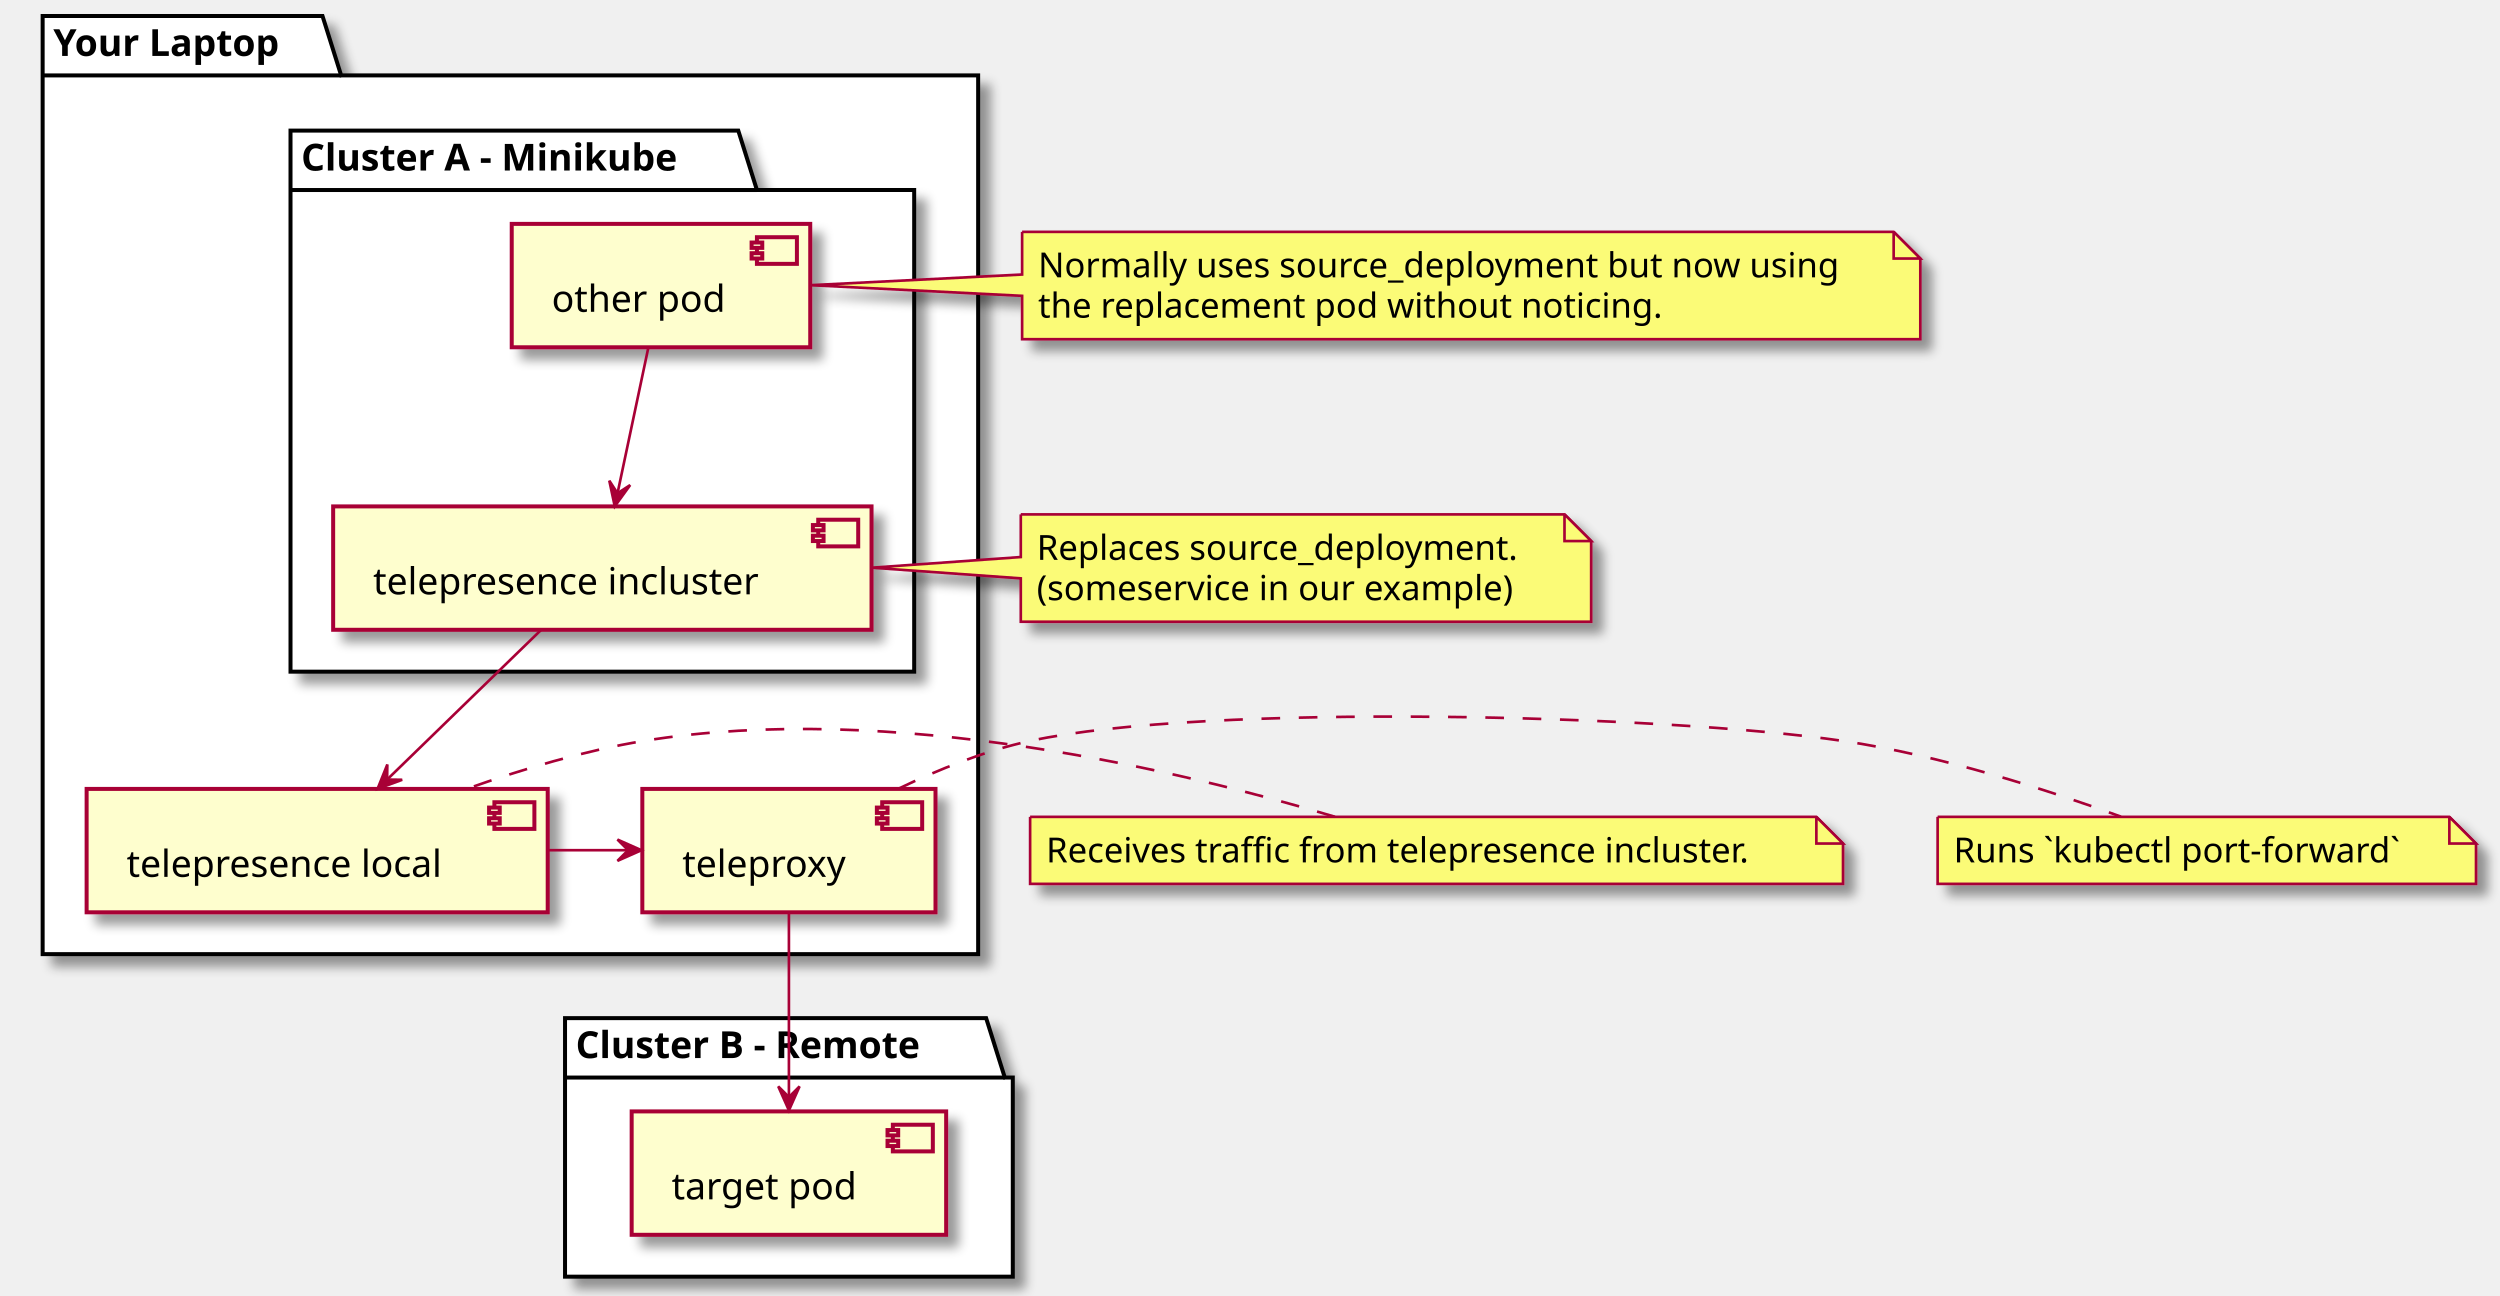
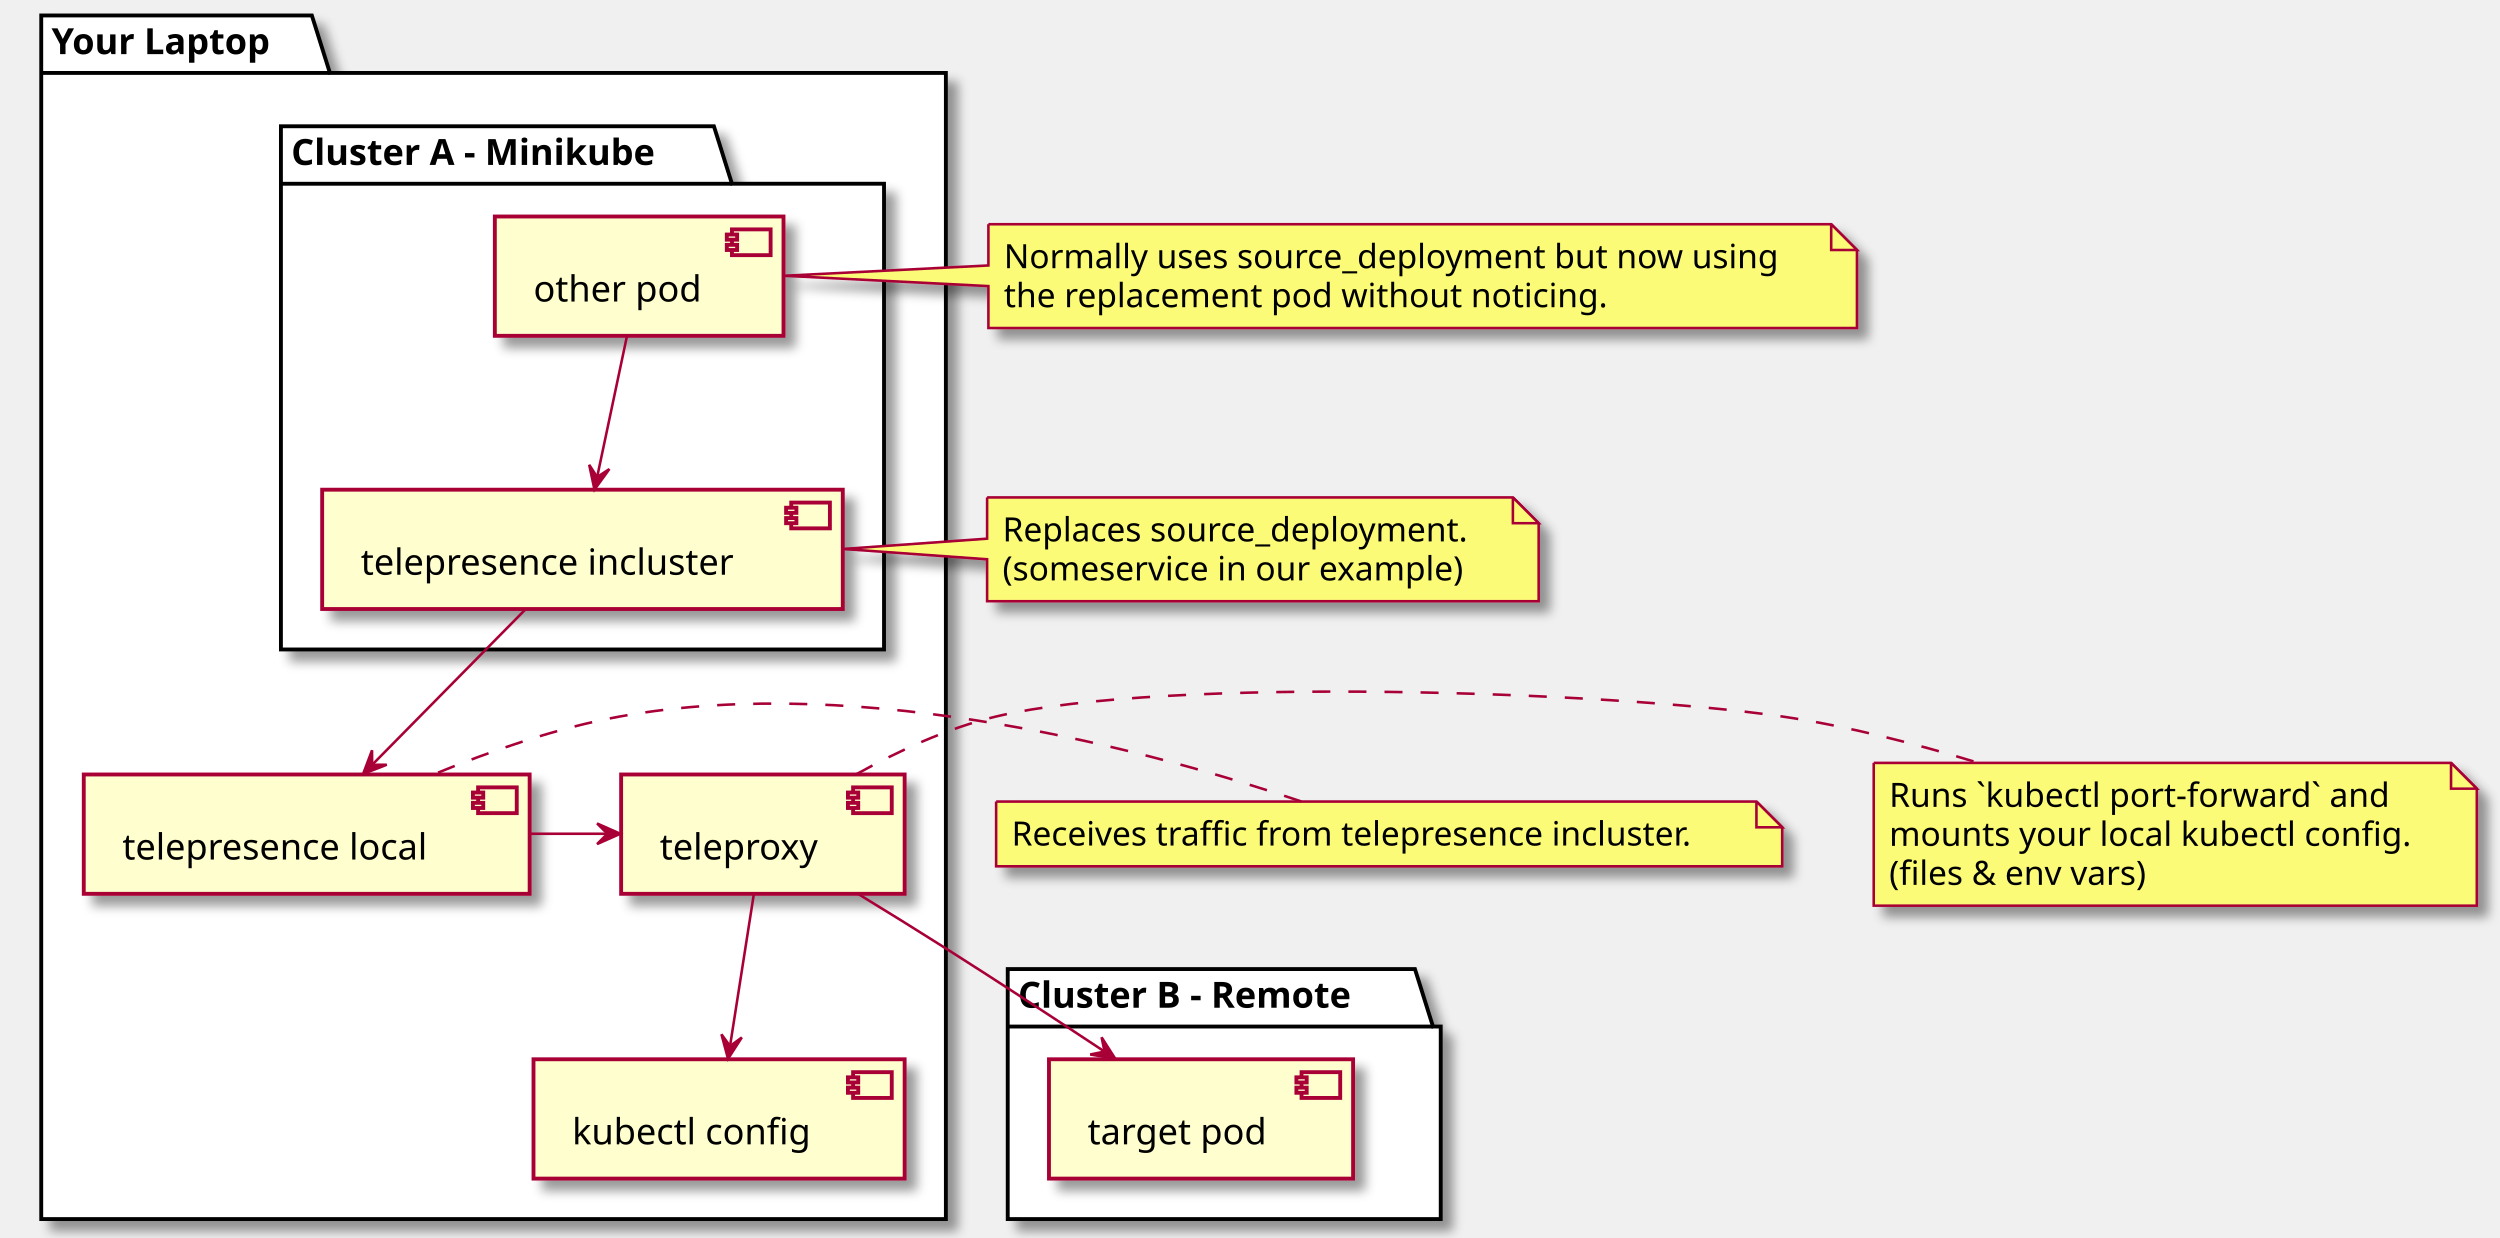
- <svg xmlns="http://www.w3.org/2000/svg" contentScriptType="application/ecmascript" contentStyleType="text/css" height="486px" preserveAspectRatio="none" style="width:938px;height:486px;" version="1.1" viewBox="0 0 938 486" width="938px" zoomAndPan="magnify">
+ <svg xmlns="http://www.w3.org/2000/svg" contentScriptType="application/ecmascript" contentStyleType="text/css" height="480px" preserveAspectRatio="none" style="width:970px;height:480px;" version="1.1" viewBox="0 0 970 480" width="970px" zoomAndPan="magnify">
  <defs>
-     <filter height="300%" id="fj7ssij0axssa" width="300%" x="-1" y="-1">
+     <filter height="300%" id="f1piqy0fp890gz" width="300%" x="-1" y="-1">
      <feGaussianBlur result="blurOut" stdDeviation="2.0" />
      <feColorMatrix in="blurOut" result="blurOut2" type="matrix" values="0 0 0 0 0 0 0 0 0 0 0 0 0 0 0 0 0 0 .4 0" />
      <feOffset dx="4.0" dy="4.0" in="blurOut2" result="blurOut3" />
      <feBlend in="SourceGraphic" in2="blurOut3" mode="normal" />
    </filter>
  </defs>
  <g>
-     <polygon fill="#FFFFFF" filter="url(#fj7ssij0axssa)" points="16,6,121,6,128,28.297,367,28.297,367,358,16,358,16,6" style="stroke:#000000;stroke-width:1.5;" />
+     <polygon fill="#FFFFFF" filter="url(#f1piqy0fp890gz)" points="16,6,121,6,128,28.297,367,28.297,367,473,16,473,16,6" style="stroke:#000000;stroke-width:1.5;" />
    <line style="stroke:#000000;stroke-width:1.5;" x1="16" x2="128" y1="28.297" y2="28.297" />
    <text fill="#000000" font-family="sans-serif" font-size="14" font-weight="bold" lengthAdjust="spacing" textLength="99" x="20" y="20.995">Your Laptop</text>
-     <polygon fill="#FFFFFF" filter="url(#fj7ssij0axssa)" points="109,49,277,49,284,71.297,343,71.297,343,252,109,252,109,49" style="stroke:#000000;stroke-width:1.5;" />
+     <polygon fill="#FFFFFF" filter="url(#f1piqy0fp890gz)" points="109,49,277,49,284,71.297,343,71.297,343,252,109,252,109,49" style="stroke:#000000;stroke-width:1.5;" />
    <line style="stroke:#000000;stroke-width:1.5;" x1="109" x2="284" y1="71.297" y2="71.297" />
    <text fill="#000000" font-family="sans-serif" font-size="14" font-weight="bold" lengthAdjust="spacing" textLength="162" x="113" y="63.995">Cluster A - Minikube</text>
-     <polygon fill="#FFFFFF" filter="url(#fj7ssij0axssa)" points="212,382,370,382,377,404.297,380,404.297,380,479,212,479,212,382" style="stroke:#000000;stroke-width:1.5;" />
-     <line style="stroke:#000000;stroke-width:1.5;" x1="212" x2="377" y1="404.297" y2="404.297" />
-     <text fill="#000000" font-family="sans-serif" font-size="14" font-weight="bold" lengthAdjust="spacing" textLength="152" x="216" y="396.995">Cluster B - Remote</text>
-     <rect fill="#FEFECE" filter="url(#fj7ssij0axssa)" height="46.297" style="stroke:#A80036;stroke-width:1.5;" width="110" x="241" y="296" />
-     <rect fill="#FEFECE" height="10" style="stroke:#A80036;stroke-width:1.5;" width="15" x="331" y="301" />
-     <rect fill="#FEFECE" height="2" style="stroke:#A80036;stroke-width:1.5;" width="4" x="329" y="303" />
-     <rect fill="#FEFECE" height="2" style="stroke:#A80036;stroke-width:1.5;" width="4" x="329" y="307" />
-     <text fill="#000000" font-family="sans-serif" font-size="14" lengthAdjust="spacing" textLength="70" x="256" y="328.995">teleproxy</text>
-     <rect fill="#FEFECE" filter="url(#fj7ssij0axssa)" height="46.297" style="stroke:#A80036;stroke-width:1.5;" width="173" x="32.5" y="296" />
-     <rect fill="#FEFECE" height="10" style="stroke:#A80036;stroke-width:1.5;" width="15" x="185.5" y="301" />
-     <rect fill="#FEFECE" height="2" style="stroke:#A80036;stroke-width:1.5;" width="4" x="183.5" y="303" />
-     <rect fill="#FEFECE" height="2" style="stroke:#A80036;stroke-width:1.5;" width="4" x="183.5" y="307" />
-     <text fill="#000000" font-family="sans-serif" font-size="14" lengthAdjust="spacing" textLength="133" x="47.5" y="328.995">telepresence local</text>
-     <rect fill="#FEFECE" filter="url(#fj7ssij0axssa)" height="46.297" style="stroke:#A80036;stroke-width:1.5;" width="202" x="125" y="190" />
+     <polygon fill="#FFFFFF" filter="url(#f1piqy0fp890gz)" points="391,376,549,376,556,398.297,559,398.297,559,473,391,473,391,376" style="stroke:#000000;stroke-width:1.5;" />
+     <line style="stroke:#000000;stroke-width:1.5;" x1="391" x2="556" y1="398.297" y2="398.297" />
+     <text fill="#000000" font-family="sans-serif" font-size="14" font-weight="bold" lengthAdjust="spacing" textLength="152" x="395" y="390.995">Cluster B - Remote</text>
+     <rect fill="#FEFECE" filter="url(#f1piqy0fp890gz)" height="46.297" style="stroke:#A80036;stroke-width:1.5;" width="110" x="241" y="300.5" />
+     <rect fill="#FEFECE" height="10" style="stroke:#A80036;stroke-width:1.5;" width="15" x="331" y="305.5" />
+     <rect fill="#FEFECE" height="2" style="stroke:#A80036;stroke-width:1.5;" width="4" x="329" y="307.5" />
+     <rect fill="#FEFECE" height="2" style="stroke:#A80036;stroke-width:1.5;" width="4" x="329" y="311.5" />
+     <text fill="#000000" font-family="sans-serif" font-size="14" lengthAdjust="spacing" textLength="70" x="256" y="333.495">teleproxy</text>
+     <rect fill="#FEFECE" filter="url(#f1piqy0fp890gz)" height="46.297" style="stroke:#A80036;stroke-width:1.5;" width="173" x="32.5" y="300.5" />
+     <rect fill="#FEFECE" height="10" style="stroke:#A80036;stroke-width:1.5;" width="15" x="185.5" y="305.5" />
+     <rect fill="#FEFECE" height="2" style="stroke:#A80036;stroke-width:1.5;" width="4" x="183.5" y="307.5" />
+     <rect fill="#FEFECE" height="2" style="stroke:#A80036;stroke-width:1.5;" width="4" x="183.5" y="311.5" />
+     <text fill="#000000" font-family="sans-serif" font-size="14" lengthAdjust="spacing" textLength="133" x="47.5" y="333.495">telepresence local</text>
+     <rect fill="#FEFECE" filter="url(#f1piqy0fp890gz)" height="46.297" style="stroke:#A80036;stroke-width:1.5;" width="144" x="207" y="411" />
+     <rect fill="#FEFECE" height="10" style="stroke:#A80036;stroke-width:1.5;" width="15" x="331" y="416" />
+     <rect fill="#FEFECE" height="2" style="stroke:#A80036;stroke-width:1.5;" width="4" x="329" y="418" />
+     <rect fill="#FEFECE" height="2" style="stroke:#A80036;stroke-width:1.5;" width="4" x="329" y="422" />
+     <text fill="#000000" font-family="sans-serif" font-size="14" lengthAdjust="spacing" textLength="104" x="222" y="443.995">kubectl config</text>
+     <rect fill="#FEFECE" filter="url(#f1piqy0fp890gz)" height="46.297" style="stroke:#A80036;stroke-width:1.5;" width="202" x="125" y="190" />
    <rect fill="#FEFECE" height="10" style="stroke:#A80036;stroke-width:1.5;" width="15" x="307" y="195" />
    <rect fill="#FEFECE" height="2" style="stroke:#A80036;stroke-width:1.5;" width="4" x="305" y="197" />
    <rect fill="#FEFECE" height="2" style="stroke:#A80036;stroke-width:1.5;" width="4" x="305" y="201" />
    <text fill="#000000" font-family="sans-serif" font-size="14" lengthAdjust="spacing" textLength="162" x="140" y="222.995">telepresence incluster</text>
-     <rect fill="#FEFECE" filter="url(#fj7ssij0axssa)" height="46.297" style="stroke:#A80036;stroke-width:1.5;" width="112" x="192" y="84" />
+     <rect fill="#FEFECE" filter="url(#f1piqy0fp890gz)" height="46.297" style="stroke:#A80036;stroke-width:1.5;" width="112" x="192" y="84" />
    <rect fill="#FEFECE" height="10" style="stroke:#A80036;stroke-width:1.5;" width="15" x="284" y="89" />
    <rect fill="#FEFECE" height="2" style="stroke:#A80036;stroke-width:1.5;" width="4" x="282" y="91" />
    <rect fill="#FEFECE" height="2" style="stroke:#A80036;stroke-width:1.5;" width="4" x="282" y="95" />
    <text fill="#000000" font-family="sans-serif" font-size="14" lengthAdjust="spacing" textLength="72" x="207" y="116.995">other pod</text>
-     <rect fill="#FEFECE" filter="url(#fj7ssij0axssa)" height="46.297" style="stroke:#A80036;stroke-width:1.5;" width="118" x="237" y="417" />
-     <rect fill="#FEFECE" height="10" style="stroke:#A80036;stroke-width:1.5;" width="15" x="335" y="422" />
-     <rect fill="#FEFECE" height="2" style="stroke:#A80036;stroke-width:1.5;" width="4" x="333" y="424" />
-     <rect fill="#FEFECE" height="2" style="stroke:#A80036;stroke-width:1.5;" width="4" x="333" y="428" />
-     <text fill="#000000" font-family="sans-serif" font-size="14" lengthAdjust="spacing" textLength="78" x="252" y="449.995">target pod</text>
-     <path d="M383,193 L383,209 L327.062,213 L383,217 L383,233.266 A0,0 0 0 0 383,233.266 L597,233.266 A0,0 0 0 0 597,233.266 L597,203 L587,193 L383,193 A0,0 0 0 0 383,193 " fill="#FBFB77" filter="url(#fj7ssij0axssa)" style="stroke:#A80036;stroke-width:1.0;" />
+     <rect fill="#FEFECE" filter="url(#f1piqy0fp890gz)" height="46.297" style="stroke:#A80036;stroke-width:1.5;" width="118" x="407" y="411" />
+     <rect fill="#FEFECE" height="10" style="stroke:#A80036;stroke-width:1.5;" width="15" x="505" y="416" />
+     <rect fill="#FEFECE" height="2" style="stroke:#A80036;stroke-width:1.5;" width="4" x="503" y="418" />
+     <rect fill="#FEFECE" height="2" style="stroke:#A80036;stroke-width:1.5;" width="4" x="503" y="422" />
+     <text fill="#000000" font-family="sans-serif" font-size="14" lengthAdjust="spacing" textLength="78" x="422" y="443.995">target pod</text>
+     <path d="M383,193 L383,209 L327.062,213 L383,217 L383,233.266 A0,0 0 0 0 383,233.266 L597,233.266 A0,0 0 0 0 597,233.266 L597,203 L587,193 L383,193 A0,0 0 0 0 383,193 " fill="#FBFB77" filter="url(#f1piqy0fp890gz)" style="stroke:#A80036;stroke-width:1.0;" />
    <path d="M587,193 L587,203 L597,203 L587,193 " fill="#FBFB77" style="stroke:#A80036;stroke-width:1.0;" />
    <text fill="#000000" font-family="sans-serif" font-size="13" lengthAdjust="spacing" textLength="193" x="389" y="210.067">Replaces source_deployment.</text>
    <text fill="#000000" font-family="sans-serif" font-size="13" lengthAdjust="spacing" textLength="192" x="389" y="225.2">(someservice in our example)</text>
-     <path d="M386.5,306.5 L386.5,331.633 L691.5,331.633 L691.5,316.5 L681.5,306.5 L386.5,306.5 " fill="#FBFB77" filter="url(#fj7ssij0axssa)" style="stroke:#A80036;stroke-width:1.0;" />
-     <path d="M681.5,306.5 L681.5,316.5 L691.5,316.5 L681.5,306.5 " fill="#FBFB77" style="stroke:#A80036;stroke-width:1.0;" />
-     <text fill="#000000" font-family="sans-serif" font-size="13" lengthAdjust="spacing" textLength="284" x="392.5" y="323.567">Receives traffic from telepresence incluster.</text>
-     <path d="M727,306.5 L727,331.633 L929,331.633 L929,316.5 L919,306.5 L727,306.5 " fill="#FBFB77" filter="url(#fj7ssij0axssa)" style="stroke:#A80036;stroke-width:1.0;" />
-     <path d="M919,306.5 L919,316.5 L929,316.5 L919,306.5 " fill="#FBFB77" style="stroke:#A80036;stroke-width:1.0;" />
-     <text fill="#000000" font-family="sans-serif" font-size="13" lengthAdjust="spacing" textLength="181" x="733" y="323.567">Runs `kubectl port-forward`</text>
-     <path d="M383.5,87 L383.5,103 L304.109,107 L383.5,111 L383.5,127.266 A0,0 0 0 0 383.5,127.266 L720.5,127.266 A0,0 0 0 0 720.5,127.266 L720.5,97 L710.5,87 L383.5,87 A0,0 0 0 0 383.5,87 " fill="#FBFB77" filter="url(#fj7ssij0axssa)" style="stroke:#A80036;stroke-width:1.0;" />
+     <path d="M386.5,311 L386.5,336.133 L691.5,336.133 L691.5,321 L681.5,311 L386.5,311 " fill="#FBFB77" filter="url(#f1piqy0fp890gz)" style="stroke:#A80036;stroke-width:1.0;" />
+     <path d="M681.5,311 L681.5,321 L691.5,321 L681.5,311 " fill="#FBFB77" style="stroke:#A80036;stroke-width:1.0;" />
+     <text fill="#000000" font-family="sans-serif" font-size="13" lengthAdjust="spacing" textLength="284" x="392.5" y="328.067">Receives traffic from telepresence incluster.</text>
+     <path d="M727,296 L727,351.398 L961,351.398 L961,306 L951,296 L727,296 " fill="#FBFB77" filter="url(#f1piqy0fp890gz)" style="stroke:#A80036;stroke-width:1.0;" />
+     <path d="M951,296 L951,306 L961,306 L951,296 " fill="#FBFB77" style="stroke:#A80036;stroke-width:1.0;" />
+     <text fill="#000000" font-family="sans-serif" font-size="13" lengthAdjust="spacing" textLength="209" x="733" y="313.067">Runs `kubectl port-forward` and</text>
+     <text fill="#000000" font-family="sans-serif" font-size="13" lengthAdjust="spacing" textLength="212" x="733" y="328.2">mounts your local kubectl config.</text>
+     <text fill="#000000" font-family="sans-serif" font-size="13" lengthAdjust="spacing" textLength="110" x="733" y="343.332">(files &amp; env vars)</text>
+     <path d="M383.5,87 L383.5,103 L304.109,107 L383.5,111 L383.5,127.266 A0,0 0 0 0 383.5,127.266 L720.5,127.266 A0,0 0 0 0 720.5,127.266 L720.5,97 L710.5,87 L383.5,87 A0,0 0 0 0 383.5,87 " fill="#FBFB77" filter="url(#f1piqy0fp890gz)" style="stroke:#A80036;stroke-width:1.0;" />
    <path d="M710.5,87 L710.5,97 L720.5,97 L710.5,87 " fill="#FBFB77" style="stroke:#A80036;stroke-width:1.0;" />
    <text fill="#000000" font-family="sans-serif" font-size="13" lengthAdjust="spacing" textLength="316" x="389.5" y="104.067">Normally uses source_deployment but now using</text>
    <text fill="#000000" font-family="sans-serif" font-size="13" lengthAdjust="spacing" textLength="244" x="389.5" y="119.2">the replacement pod without noticing.</text>
-     <path d="M203.308,236.056 C186.427,252.464 163.337,274.906 145.589,292.156 " fill="none" id="telepresence incluster-to-telepresence local" style="stroke:#A80036;stroke-width:1.0;" />
-     <polygon fill="#A80036" points="141.659,295.976,150.901,292.573,145.245,292.491,145.326,286.835,141.659,295.976" style="stroke:#A80036;stroke-width:1.0;" />
-     <path d="M205.771,319 C215.676,319 225.581,319 235.485,319 " fill="none" id="telepresence local-to-teleproxy" style="stroke:#A80036;stroke-width:1.0;" />
-     <polygon fill="#A80036" points="240.665,319,231.665,315,235.665,319,231.665,323,240.665,319" style="stroke:#A80036;stroke-width:1.0;" />
-     <path d="M296,342.104 C296,361.685 296,390.351 296,411.426 " fill="none" id="teleproxy-to-target pod" style="stroke:#A80036;stroke-width:1.0;" />
-     <polygon fill="#A80036" points="296,416.611,300,407.611,296,411.611,292,407.611,296,416.611" style="stroke:#A80036;stroke-width:1.0;" />
+     <path d="M204.089,236.218 C186.778,253.772 162.593,278.295 144.43,296.713 " fill="none" id="telepresence incluster-to-telepresence local" style="stroke:#A80036;stroke-width:1.0;" />
+     <polygon fill="#A80036" points="140.882,300.311,150.05,296.712,144.393,296.751,144.354,291.094,140.882,300.311" style="stroke:#A80036;stroke-width:1.0;" />
+     <path d="M205.771,323.5 C215.676,323.5 225.581,323.5 235.485,323.5 " fill="none" id="telepresence local-to-teleproxy" style="stroke:#A80036;stroke-width:1.0;" />
+     <polygon fill="#A80036" points="240.665,323.5,231.665,319.5,235.665,323.5,231.665,327.5,240.665,323.5" style="stroke:#A80036;stroke-width:1.0;" />
+     <path d="M332.62,346.636 C343.71,353.419 355.892,360.953 367,368 C387.327,380.896 409.768,395.591 428.138,407.743 " fill="none" id="teleproxy-to-target pod" style="stroke:#A80036;stroke-width:1.0;" />
+     <polygon fill="#A80036" points="432.717,410.775,427.421,402.471,428.548,408.015,423.005,409.142,432.717,410.775" style="stroke:#A80036;stroke-width:1.0;" />
+     <path d="M292.519,346.718 C289.837,363.833 286.118,387.574 283.259,405.82 " fill="none" id="teleproxy-to-kubectl config" style="stroke:#A80036;stroke-width:1.0;" />
+     <polygon fill="#A80036" points="282.477,410.811,287.822,402.539,283.251,405.872,279.919,401.3,282.477,410.811" style="stroke:#A80036;stroke-width:1.0;" />
    <path d="M243.334,130.056 C239.951,146.05 235.355,167.778 231.745,184.842 " fill="none" id="other pod-to-telepresence incluster" style="stroke:#A80036;stroke-width:1.0;" />
    <polygon fill="#A80036" points="230.659,189.976,236.437,182,231.695,185.084,228.61,180.343,230.659,189.976" style="stroke:#A80036;stroke-width:1.0;" />
-     <path d="M500.871,306.457 C444.185,289.457 334.384,262.869 241.5,278 C219.365,281.606 195.831,288.651 175.368,295.898 " fill="none" id="GMN399113-telepresence local" style="stroke:#A80036;stroke-width:1.0;stroke-dasharray:7.0,7.0;" />
-     <path d="M337.078,295.937 C352.142,288.694 369.64,281.641 386.5,278 C452.751,263.693 624.442,268.147 691.5,278 C728.099,283.378 768.503,296.457 795.787,306.409 " fill="none" id="teleproxy-GMN399116" style="stroke:#A80036;stroke-width:1.0;stroke-dasharray:7.0,7.0;" />
+     <path d="M504.875,310.954 C449.319,292.175 335.927,260.718 240.5,278 C216.009,282.435 190.024,291.519 168.397,300.412 " fill="none" id="GMN518825-telepresence local" style="stroke:#A80036;stroke-width:1.0;stroke-dasharray:7.0,7.0;" />
+     <path d="M332.366,300.34 C348.322,291.494 367.678,282.465 386.5,278 C452.447,262.355 624.433,268.208 691.5,278 C716.652,281.672 743.421,288.581 767.397,295.927 " fill="none" id="teleproxy-GMN518828" style="stroke:#A80036;stroke-width:1.0;stroke-dasharray:7.0,7.0;" />
  </g>
</svg>
